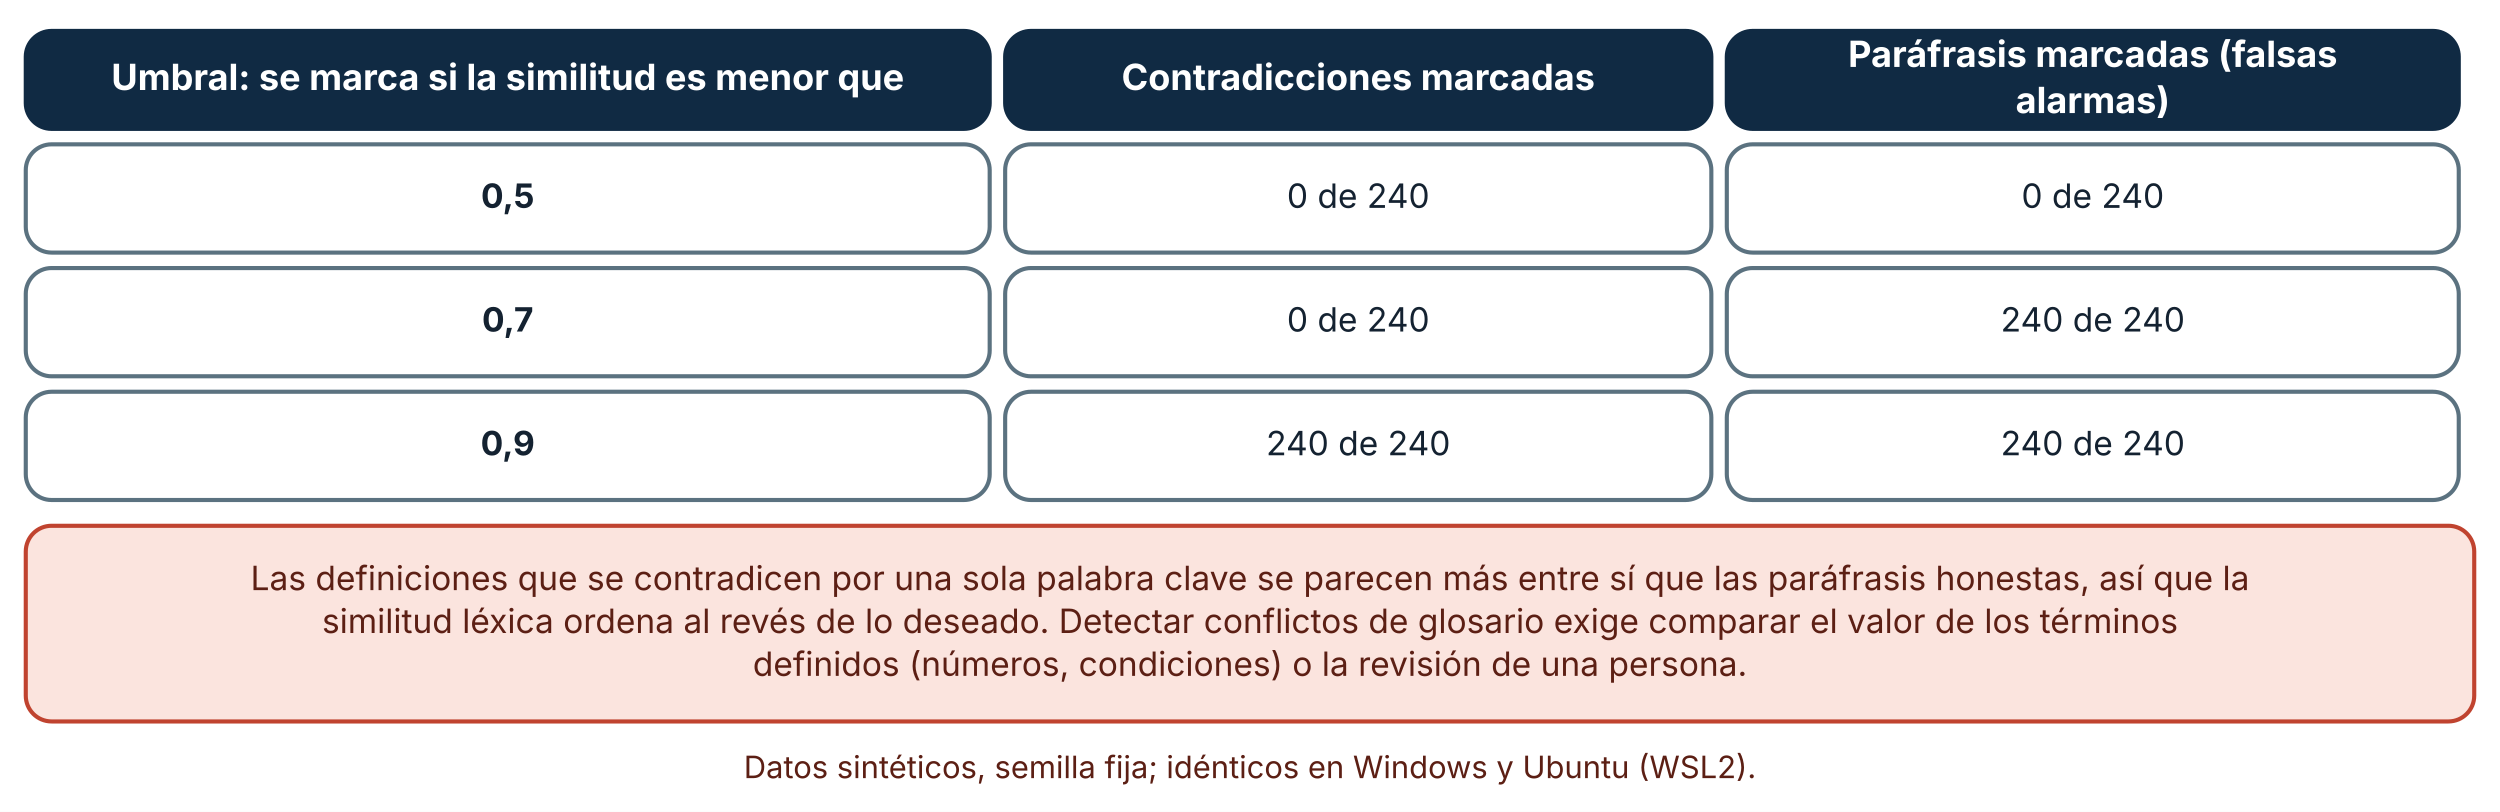
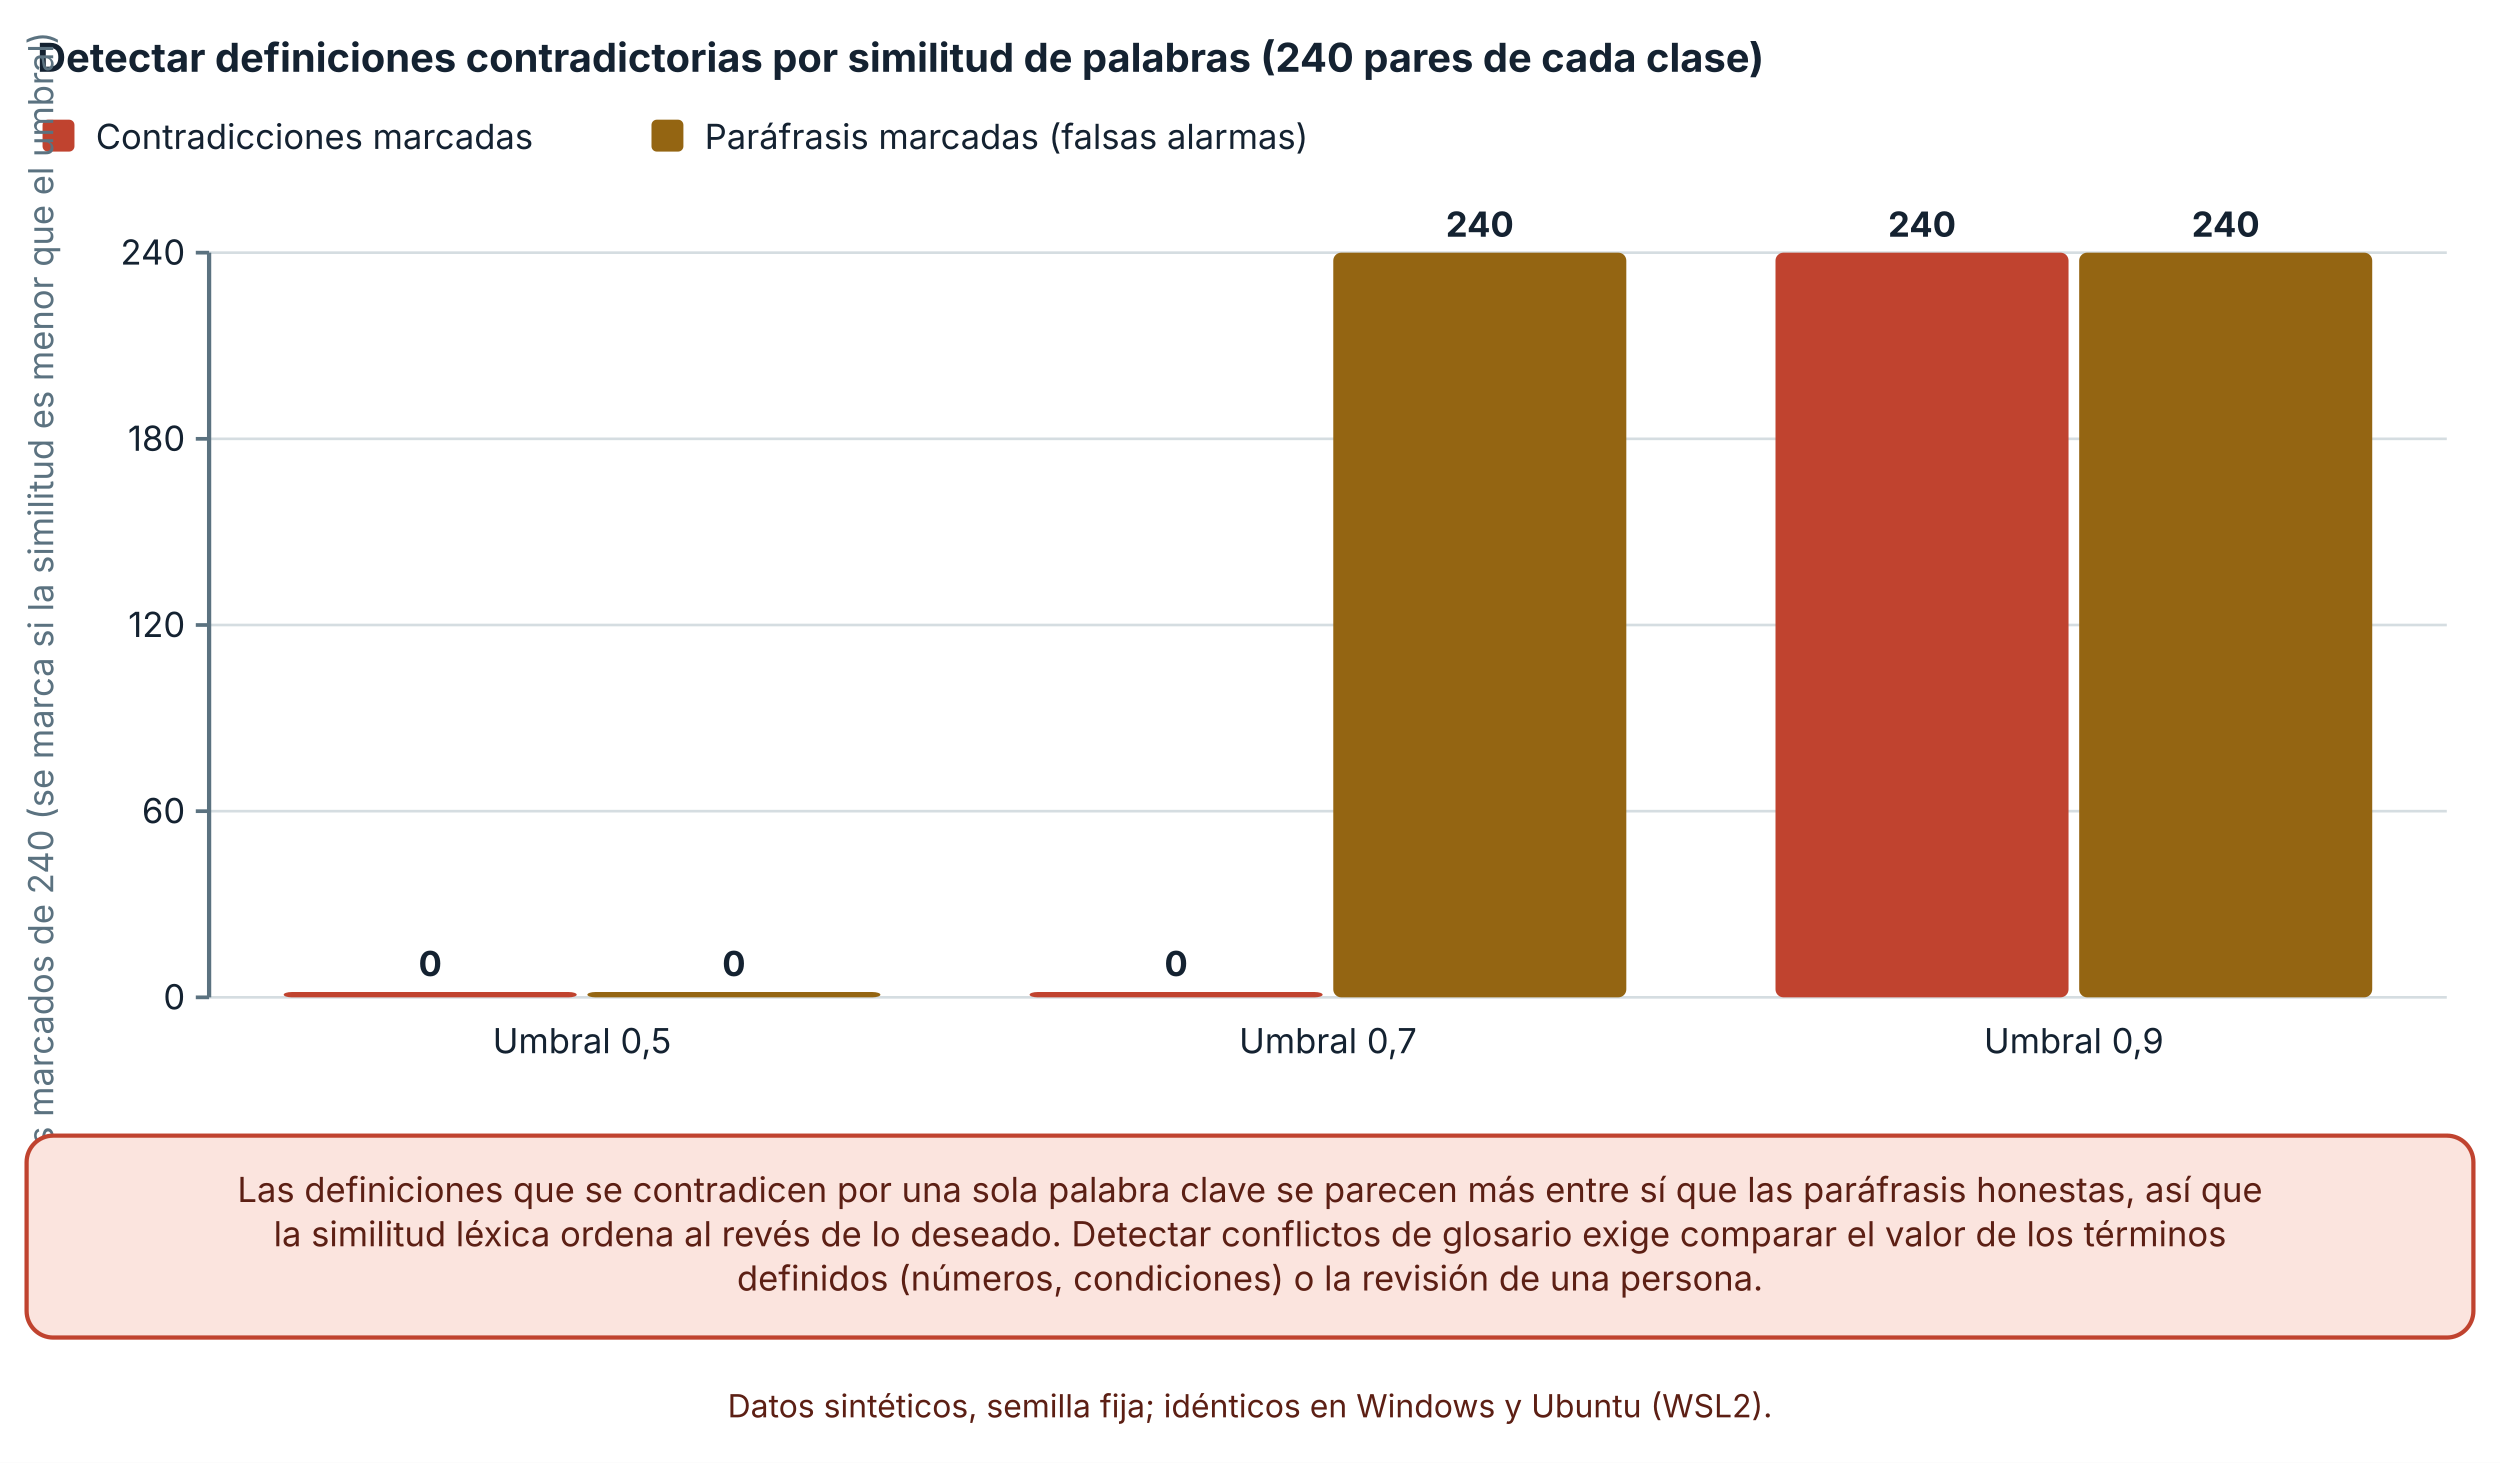
- <svg xmlns="http://www.w3.org/2000/svg" viewBox="0 0 970 315" width="970" height="315" role="img" aria-labelledby="t d" font-family="Inter, 'Segoe UI', system-ui, -apple-system, sans-serif">
+ <svg xmlns="http://www.w3.org/2000/svg" viewBox="0 0 940 550" width="940" height="550" role="img" aria-labelledby="t d" font-family="Inter, 'Segoe UI', system-ui, -apple-system, sans-serif">
  <defs>
    <marker id="arrow" viewBox="0 0 10 10" refX="9" refY="5" markerWidth="8" markerHeight="8" orient="auto-start-reverse">
      <path d="M0,0 L10,5 L0,10 z" fill="#32505f" />
    </marker>
    <marker id="arrow-coral" viewBox="0 0 10 10" refX="9" refY="5" markerWidth="8" markerHeight="8" orient="auto-start-reverse">
      <path d="M0,0 L10,5 L0,10 z" fill="#c0432f" />
    </marker>
  </defs>
-   <rect width="970" height="315" fill="#ffffff" />
-   <rect x="10" y="12" width="374" height="38" rx="10" fill="#102a43" stroke="#102a43" stroke-width="1.6" />
-   <text x="197" y="34.92" font-size="14" text-anchor="middle" font-weight="700" fill="#ffffff">
-     <tspan x="197" dy="0">Umbral: se marca si la similitud es menor que</tspan>
+   <rect width="940" height="550" fill="#ffffff" />
+   <text x="14" y="27" font-size="15" text-anchor="start" font-weight="700" fill="#142231">
+     <tspan x="14" dy="0">Detectar definiciones contradictorias por similitud de palabras (240 pares de cada clase)</tspan>
  </text>
-   <rect x="390" y="12" width="274" height="38" rx="10" fill="#102a43" stroke="#102a43" stroke-width="1.6" />
-   <text x="527" y="34.92" font-size="14" text-anchor="middle" font-weight="700" fill="#ffffff">
-     <tspan x="527" dy="0">Contradicciones marcadas</tspan>
+   <rect x="16" y="45" width="12" height="12" rx="2" fill="#c0432f" />
+   <text x="36" y="56" font-size="13" text-anchor="start" font-weight="400" fill="#142231">
+     <tspan x="36" dy="0">Contradicciones marcadas</tspan>
  </text>
-   <rect x="670" y="12" width="284" height="38" rx="10" fill="#102a43" stroke="#102a43" stroke-width="1.6" />
-   <text x="812" y="25.96" font-size="14" text-anchor="middle" font-weight="700" fill="#ffffff">
-     <tspan x="812" dy="0">Paráfrasis marcadas (falsas</tspan>
+   <rect x="244.96" y="45" width="12" height="12" rx="2" fill="#946512" />
+   <text x="264.96" y="56" font-size="13" text-anchor="start" font-weight="400" fill="#142231">
+     <tspan x="264.96" dy="0">Paráfrasis marcadas (falsas alarmas)</tspan>
  </text>
-   <text x="812" y="43.88" font-size="14" text-anchor="middle" font-weight="700" fill="#ffffff">
-     <tspan x="812" dy="0">alarmas)</tspan>
+   <line x1="78.62" y1="375" x2="920" y2="375" stroke="#d5dde1" stroke-width="1" />
+   <line x1="73.62" y1="375" x2="78.62" y2="375" stroke="#5b7280" stroke-width="1.4" />
+   <text x="69.62" y="379.5" font-size="13" text-anchor="end" font-weight="400" fill="#142231">
+     <tspan x="69.62" dy="0">0</tspan>
  </text>
-   <rect x="10" y="56" width="374" height="42" rx="10" fill="#ffffff" stroke="#5b7280" stroke-width="1.6" />
-   <text x="197" y="80.64" font-size="13" text-anchor="middle" font-weight="700" fill="#142231">
-     <tspan x="197" dy="0">0,5</tspan>
+   <line x1="78.62" y1="305" x2="920" y2="305" stroke="#d5dde1" stroke-width="1" />
+   <line x1="73.62" y1="305" x2="78.62" y2="305" stroke="#5b7280" stroke-width="1.4" />
+   <text x="69.62" y="309.5" font-size="13" text-anchor="end" font-weight="400" fill="#142231">
+     <tspan x="69.62" dy="0">60</tspan>
  </text>
-   <rect x="390" y="56" width="274" height="42" rx="10" fill="#ffffff" stroke="#5b7280" stroke-width="1.6" />
-   <text x="527" y="80.64" font-size="13" text-anchor="middle" font-weight="400" fill="#142231">
-     <tspan x="527" dy="0">0 de 240</tspan>
+   <line x1="78.62" y1="235" x2="920" y2="235" stroke="#d5dde1" stroke-width="1" />
+   <line x1="73.62" y1="235" x2="78.62" y2="235" stroke="#5b7280" stroke-width="1.4" />
+   <text x="69.62" y="239.5" font-size="13" text-anchor="end" font-weight="400" fill="#142231">
+     <tspan x="69.62" dy="0">120</tspan>
  </text>
-   <rect x="670" y="56" width="284" height="42" rx="10" fill="#ffffff" stroke="#5b7280" stroke-width="1.6" />
-   <text x="812" y="80.64" font-size="13" text-anchor="middle" font-weight="400" fill="#142231">
-     <tspan x="812" dy="0">0 de 240</tspan>
+   <line x1="78.62" y1="165" x2="920" y2="165" stroke="#d5dde1" stroke-width="1" />
+   <line x1="73.62" y1="165" x2="78.62" y2="165" stroke="#5b7280" stroke-width="1.4" />
+   <text x="69.62" y="169.5" font-size="13" text-anchor="end" font-weight="400" fill="#142231">
+     <tspan x="69.62" dy="0">180</tspan>
  </text>
-   <rect x="10" y="104" width="374" height="42" rx="10" fill="#ffffff" stroke="#5b7280" stroke-width="1.6" />
-   <text x="197" y="128.64" font-size="13" text-anchor="middle" font-weight="700" fill="#142231">
-     <tspan x="197" dy="0">0,7</tspan>
+   <line x1="78.62" y1="95" x2="920" y2="95" stroke="#d5dde1" stroke-width="1" />
+   <line x1="73.62" y1="95" x2="78.62" y2="95" stroke="#5b7280" stroke-width="1.4" />
+   <text x="69.62" y="99.5" font-size="13" text-anchor="end" font-weight="400" fill="#142231">
+     <tspan x="69.62" dy="0">240</tspan>
  </text>
-   <rect x="390" y="104" width="274" height="42" rx="10" fill="#ffffff" stroke="#5b7280" stroke-width="1.6" />
-   <text x="527" y="128.64" font-size="13" text-anchor="middle" font-weight="400" fill="#142231">
-     <tspan x="527" dy="0">0 de 240</tspan>
+   <line x1="78.62" y1="95" x2="78.62" y2="375" stroke="#5b7280" stroke-width="1.6" />
+   <text x="20" y="235" font-size="13" text-anchor="middle" font-weight="400" fill="#5b7280" transform="rotate(-90 20 235)">pares marcados de 240 (se marca si la similitud es menor que el umbral)</text>
+   <rect x="106.666" y="373" width="110.184" height="2" rx="3" fill="#c0432f" />
+   <text x="161.758" y="367" font-size="13" text-anchor="middle" font-weight="700" fill="#142231">
+     <tspan x="161.758" dy="0">0</tspan>
  </text>
-   <rect x="670" y="104" width="284" height="42" rx="10" fill="#ffffff" stroke="#5b7280" stroke-width="1.6" />
-   <text x="812" y="128.64" font-size="13" text-anchor="middle" font-weight="400" fill="#142231">
-     <tspan x="812" dy="0">240 de 240</tspan>
+   <rect x="220.85" y="373" width="110.184" height="2" rx="3" fill="#946512" />
+   <text x="275.942" y="367" font-size="13" text-anchor="middle" font-weight="700" fill="#142231">
+     <tspan x="275.942" dy="0">0</tspan>
  </text>
-   <rect x="10" y="152" width="374" height="42" rx="10" fill="#ffffff" stroke="#5b7280" stroke-width="1.6" />
-   <text x="197" y="176.64" font-size="13" text-anchor="middle" font-weight="700" fill="#142231">
-     <tspan x="197" dy="0">0,9</tspan>
+   <text x="218.85" y="396" font-size="13" text-anchor="middle" font-weight="400" fill="#142231">
+     <tspan x="218.85" dy="0">Umbral 0,5</tspan>
  </text>
-   <rect x="390" y="152" width="274" height="42" rx="10" fill="#ffffff" stroke="#5b7280" stroke-width="1.6" />
-   <text x="527" y="176.64" font-size="13" text-anchor="middle" font-weight="400" fill="#142231">
-     <tspan x="527" dy="0">240 de 240</tspan>
+   <rect x="387.126" y="373" width="110.184" height="2" rx="3" fill="#c0432f" />
+   <text x="442.218" y="367" font-size="13" text-anchor="middle" font-weight="700" fill="#142231">
+     <tspan x="442.218" dy="0">0</tspan>
  </text>
-   <rect x="670" y="152" width="284" height="42" rx="10" fill="#ffffff" stroke="#5b7280" stroke-width="1.6" />
-   <text x="812" y="176.64" font-size="13" text-anchor="middle" font-weight="400" fill="#142231">
-     <tspan x="812" dy="0">240 de 240</tspan>
+   <rect x="501.31" y="95" width="110.184" height="280" rx="3" fill="#946512" />
+   <text x="556.402" y="89" font-size="13" text-anchor="middle" font-weight="700" fill="#142231">
+     <tspan x="556.402" dy="0">240</tspan>
  </text>
-   <rect x="10" y="204" width="950" height="75.92" rx="10" fill="#fbe4de" stroke="#c0432f" stroke-width="1.6" />
-   <text x="485" y="228.96" font-size="13" text-anchor="middle" font-weight="400" fill="#5c1f14">
-     <tspan x="485" dy="0">Las definiciones que se contradicen por una sola palabra clave se parecen más entre sí que las paráfrasis honestas, así que la</tspan>
+   <text x="499.31" y="396" font-size="13" text-anchor="middle" font-weight="400" fill="#142231">
+     <tspan x="499.31" dy="0">Umbral 0,7</tspan>
  </text>
-   <text x="485" y="245.6" font-size="13" text-anchor="middle" font-weight="400" fill="#5c1f14">
-     <tspan x="485" dy="0">similitud léxica ordena al revés de lo deseado. Detectar conflictos de glosario exige comparar el valor de los términos</tspan>
+   <rect x="667.586" y="95" width="110.184" height="280" rx="3" fill="#c0432f" />
+   <text x="722.678" y="89" font-size="13" text-anchor="middle" font-weight="700" fill="#142231">
+     <tspan x="722.678" dy="0">240</tspan>
  </text>
-   <text x="485" y="262.24" font-size="13" text-anchor="middle" font-weight="400" fill="#5c1f14">
-     <tspan x="485" dy="0">definidos (números, condiciones) o la revisión de una persona.</tspan>
+   <rect x="781.77" y="95" width="110.184" height="280" rx="3" fill="#946512" />
+   <text x="836.862" y="89" font-size="13" text-anchor="middle" font-weight="700" fill="#142231">
+     <tspan x="836.862" dy="0">240</tspan>
  </text>
-   <text x="485" y="301.92" font-size="12" text-anchor="middle" font-weight="400" fill="#5c1f14">
-     <tspan x="485" dy="0">Datos sintéticos, semilla fija; idénticos en Windows y Ubuntu (WSL2).</tspan>
+   <text x="779.77" y="396" font-size="13" text-anchor="middle" font-weight="400" fill="#142231">
+     <tspan x="779.77" dy="0">Umbral 0,9</tspan>
+   </text>
+   <rect x="10" y="427" width="920" height="75.92" rx="10" fill="#fbe4de" stroke="#c0432f" stroke-width="1.6" />
+   <text x="470" y="451.96" font-size="13" text-anchor="middle" font-weight="400" fill="#5c1f14">
+     <tspan x="470" dy="0">Las definiciones que se contradicen por una sola palabra clave se parecen más entre sí que las paráfrasis honestas, así que</tspan>
+   </text>
+   <text x="470" y="468.6" font-size="13" text-anchor="middle" font-weight="400" fill="#5c1f14">
+     <tspan x="470" dy="0">la similitud léxica ordena al revés de lo deseado. Detectar conflictos de glosario exige comparar el valor de los términos</tspan>
+   </text>
+   <text x="470" y="485.24" font-size="13" text-anchor="middle" font-weight="400" fill="#5c1f14">
+     <tspan x="470" dy="0">definidos (números, condiciones) o la revisión de una persona.</tspan>
+   </text>
+   <text x="470" y="532.92" font-size="12" text-anchor="middle" font-weight="400" fill="#5c1f14">
+     <tspan x="470" dy="0">Datos sintéticos, semilla fija; idénticos en Windows y Ubuntu (WSL2).</tspan>
  </text>
</svg>
